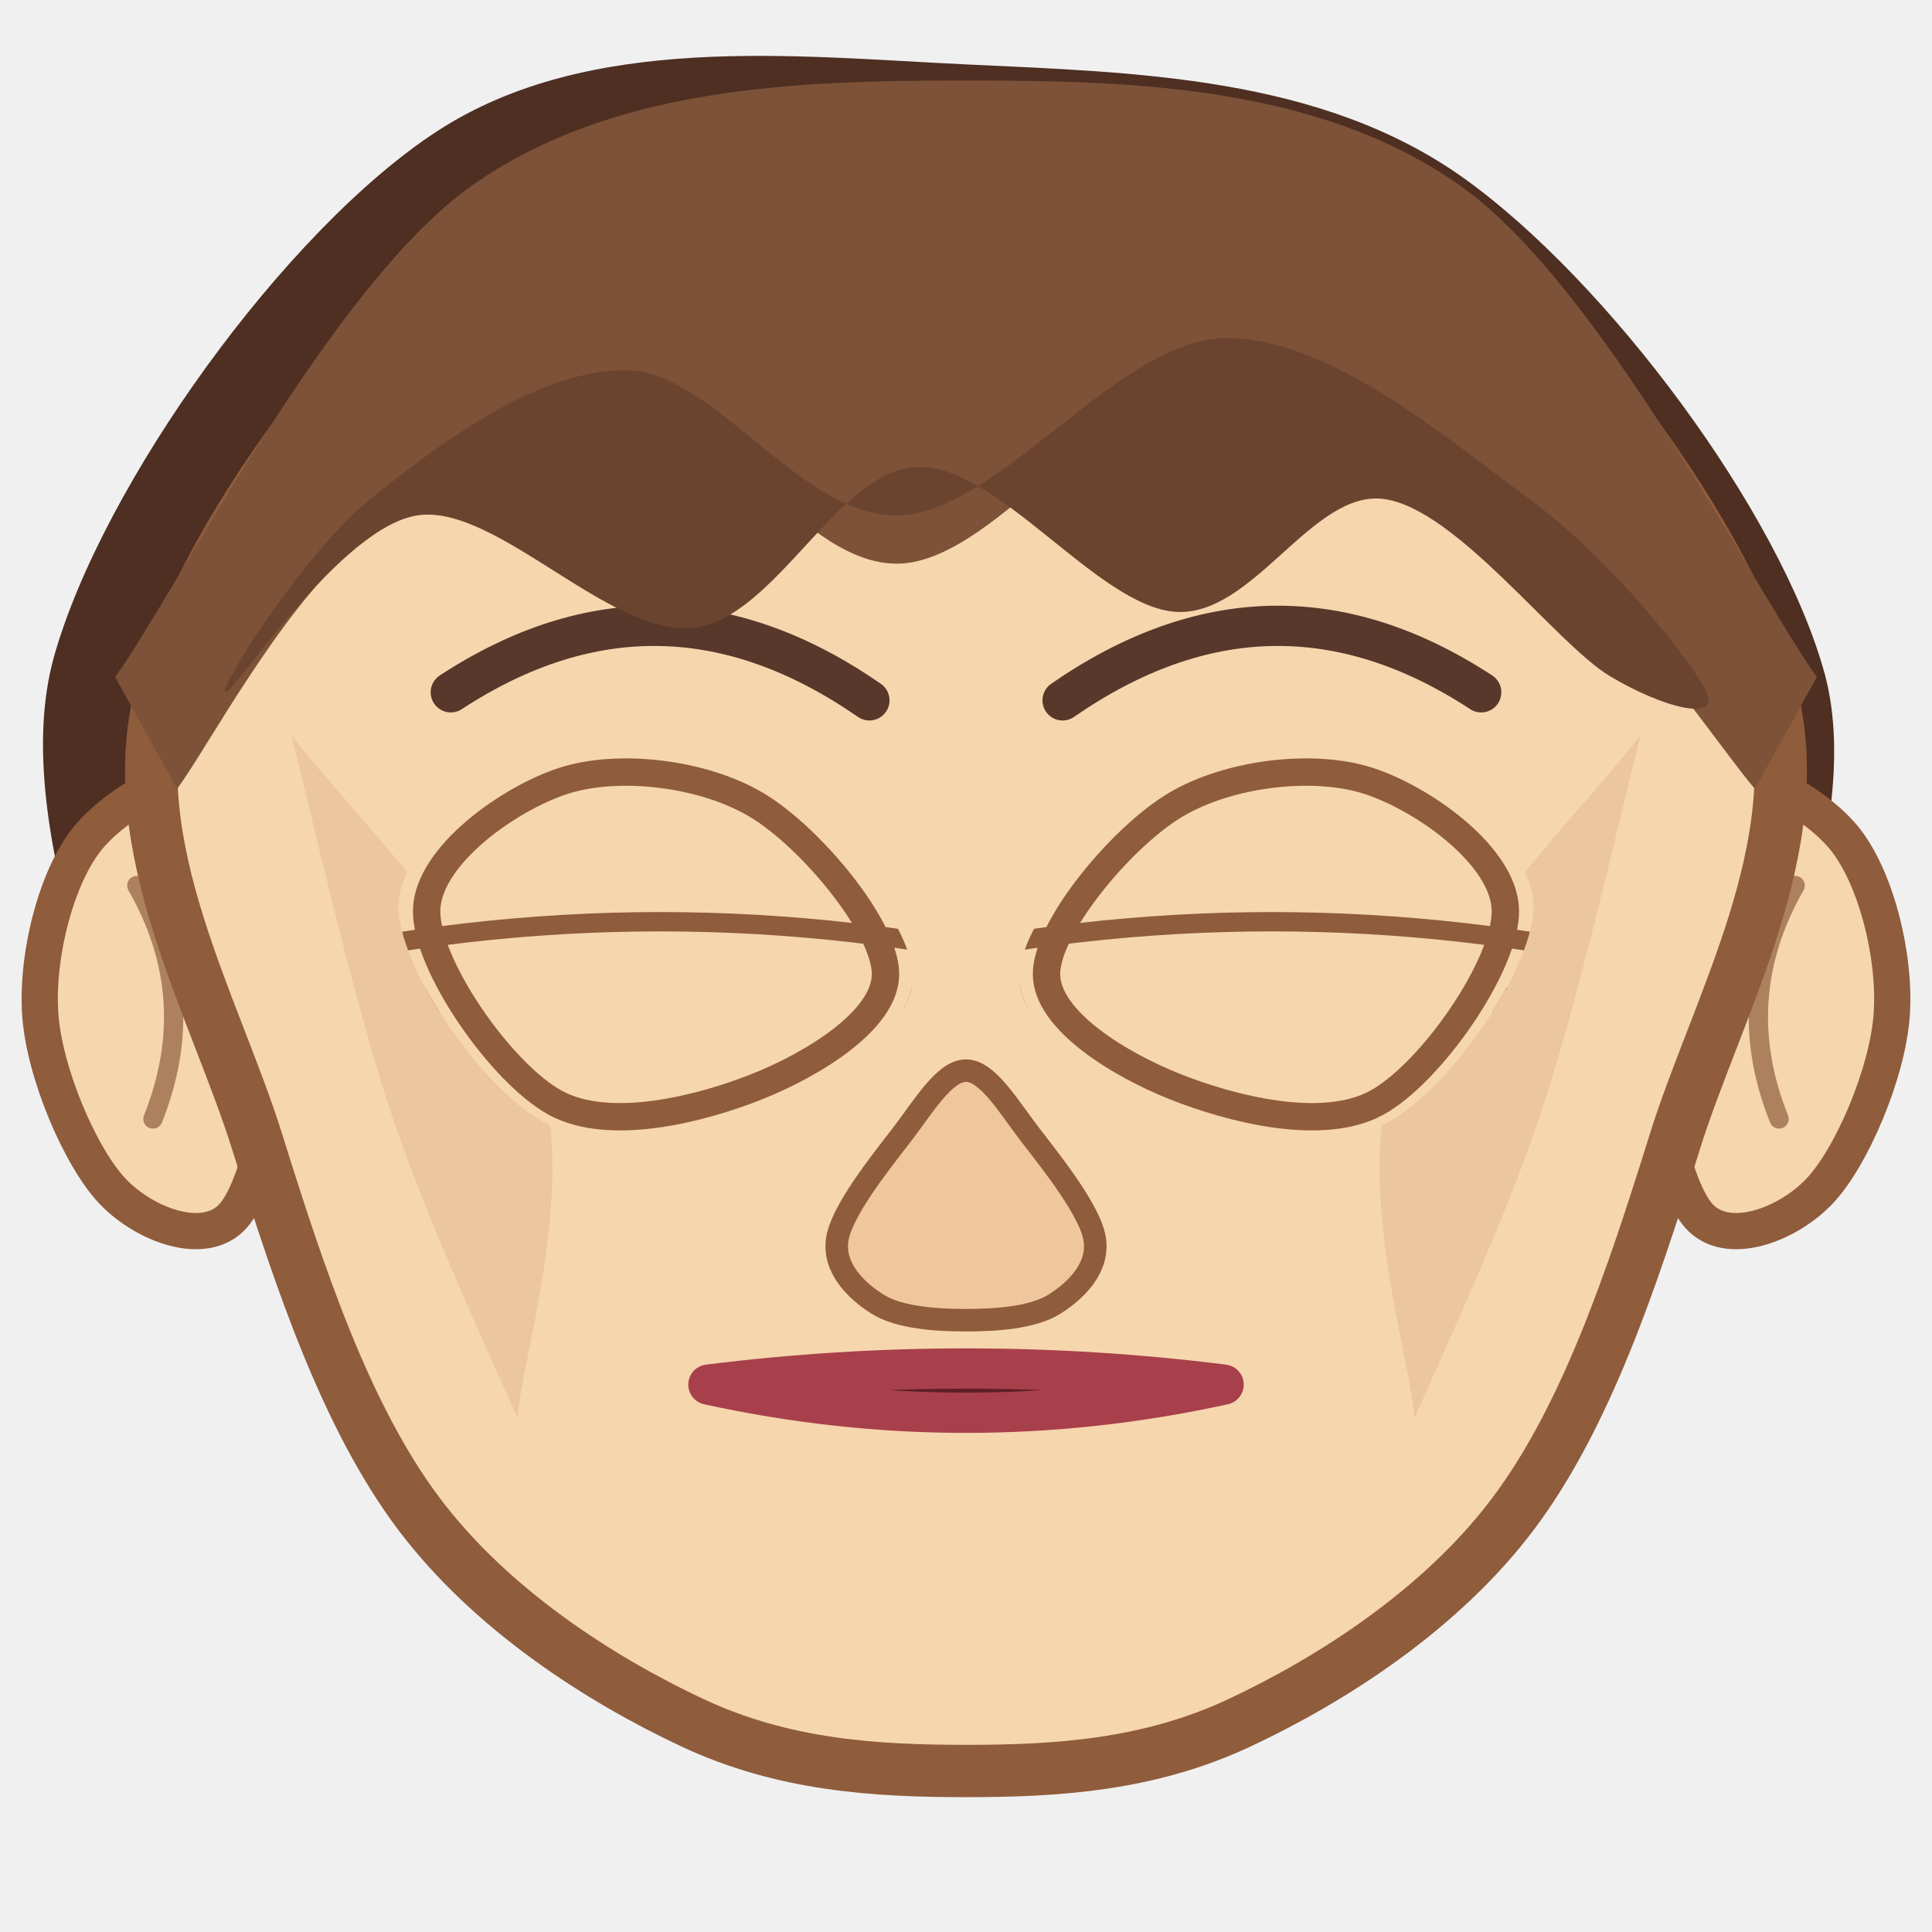
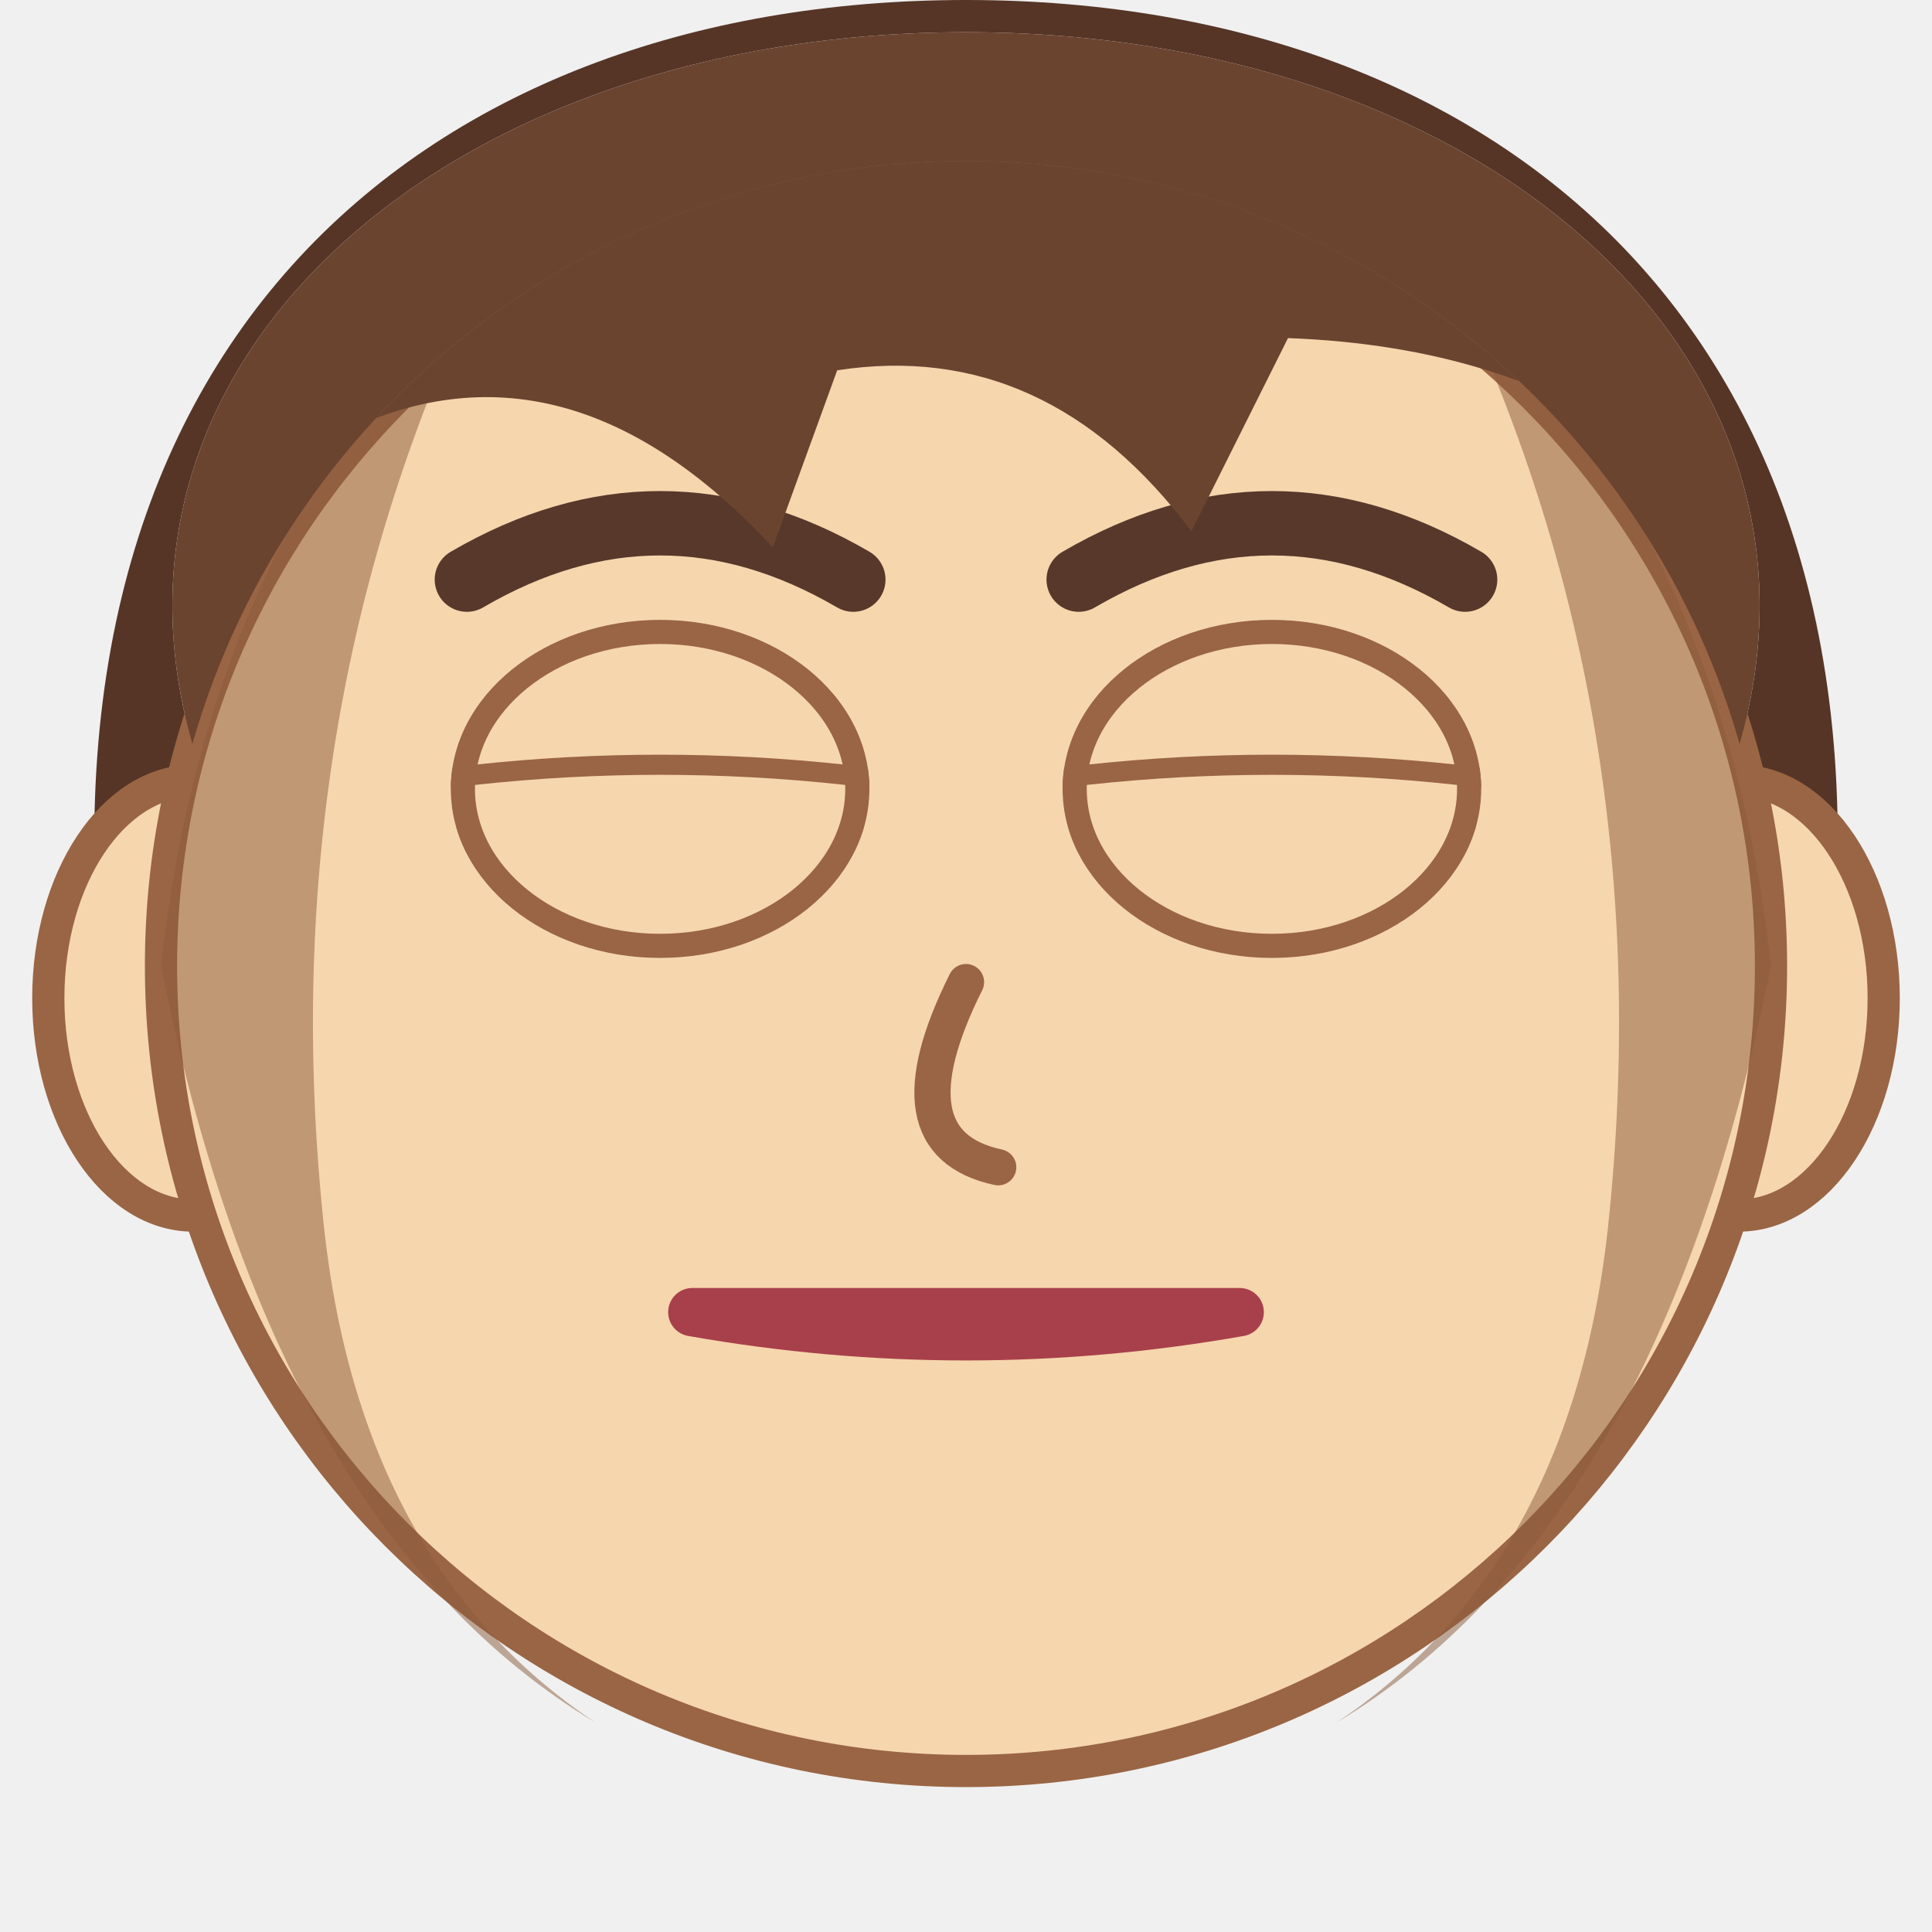
<svg xmlns="http://www.w3.org/2000/svg" viewBox="0 0 240 240" role="img" aria-label="Cartoon mascot face">
  <defs>
    <clipPath id="eyeSocketLeft">
-       <path d="M49.5 112.4 C49.7 104.9 60.9 96.9 68.6 94.5 C76.2 92.1 88 93.4 95.4 97.8 C102.9 102.3 113.4 114.8 113.4 121.4 C113.4 127.9 103.1 134.1 95.4 137 C87.8 140 75.1 143.4 67.4 139.3 C59.8 135.2 49.3 119.9 49.5 112.4 Z" id="path-1" />
+       <ellipse cx="82" cy="98" rx="26" ry="21" id="ellipse-1" />
    </clipPath>
    <clipPath id="eyeSocketRight">
-       <path d="M190.5 112.4 C190.3 104.9 179.1 96.9 171.4 94.5 C163.8 92.1 152 93.4 144.6 97.8 C137.1 102.3 126.6 114.8 126.6 121.4 C126.6 127.9 136.9 134.1 144.6 137 C152.2 140 164.9 143.4 172.6 139.3 C180.2 135.2 190.7 119.9 190.5 112.4 Z" id="path-2" />
+       <ellipse cx="158" cy="98" rx="26" ry="21" id="ellipse-2" />
    </clipPath>
    <clipPath id="headShape">
-       <path d="M120 13 C139.9 13 162.5 13.5 179.6 25.5 C196.8 37.5 217.6 65.5 222.9 85.1 C228.1 104.6 216.4 125.2 210.9 142.7 C205.5 160.2 199.5 177.7 190.2 190.1 C180.9 202.4 166.8 211.3 155.1 216.8 C143.4 222.3 131.7 223 120 223 C108.3 223 96.6 222.3 84.9 216.8 C73.2 211.3 59.1 202.4 49.8 190.1 C40.5 177.7 34.5 160.2 29.1 142.7 C23.6 125.2 11.9 104.6 17.1 85.1 C22.4 65.5 43.2 37.5 60.4 25.5 C77.5 13.5 100.1 13 120 13 Z" id="path-3" />
+       <circle cx="120" cy="120" r="100" id="circle-1" />
    </clipPath>
  </defs>
  <g id="faceRoot" data-name="Face">
-     <path id="hairBack" data-name="Hair back" d="M214.8 143.6 C216.8 133.7 232.1 104.1 226.7 83.8 C221.2 63.6 199.6 34.8 181.8 22.1 C164.1 9.5 141.3 9 120 8 C98.7 7 73.2 4 54.3 16.3 C35.4 28.6 12.7 60.2 6.7 81.6 C0.7 103.1 16.4 134.7 18.4 145.3 L30.1 142.5 C28.1 133 13 104.7 18.1 85.4 C23.2 66 43.9 38.2 60.9 26.3 C77.9 14.4 100.3 14 120 14 C139.7 14 162.1 14.4 179.1 26.3 C196.1 38.2 216.8 66 221.9 85.4 C227 104.7 211.9 133 209.9 142.5 Z" fill="#4e2f22" />
+     <path id="hairBack" data-name="Hair back" d="M14 132 C0 44 52 0 120 0 C188 0 240 44 226 132 L216.1 92.4 C230 44 184 4 120 4 C56 4 10 44 23.9 92.4 Z" fill="#563527" />
    <g id="earLeft" data-name="Left ear">
-       <path id="earLeftShape" data-name="Left ear shape" d="M29 97 C25 93.7 15 99.2 11 104 C7 108.8 4.5 118.7 5 126 C5.5 133.3 10 143.8 14 148 C18 152.2 25.5 155 29 151 C32.5 147 35 133 35 124 C35 115 33 100.3 29 97 Z" fill="#f6d6ad" stroke="#8f5c3c" stroke-width="4.5" stroke-linejoin="round" />
-       <path id="earLeftFold" data-name="Left ear fold" d="M17 110 Q25 124 19 139" fill="none" stroke="#8f5c3c" stroke-width="2.4" stroke-linecap="round" opacity=".7" />
+       <ellipse id="earLeftShape" data-name="Left ear shape" cx="24" cy="124" rx="18" ry="27" fill="#f6d6ad" stroke="#9a6544" stroke-width="4" />
+       <path id="earLeftFold" data-name="Left ear fold" d="M26 112 Q16 124 26 136" fill="none" stroke="#9a6544" stroke-width="3" stroke-linecap="round" opacity=".7" />
    </g>
    <g id="earRight" data-name="Right ear">
-       <path id="earRightShape" data-name="Right ear shape" d="M211 97 C215 93.7 225 99.2 229 104 C233 108.8 235.5 118.7 235 126 C234.5 133.3 230 143.8 226 148 C222 152.2 214.5 155 211 151 C207.5 147 205 133 205 124 C205 115 207 100.3 211 97 Z" fill="#f6d6ad" stroke="#8f5c3c" stroke-width="4.5" stroke-linejoin="round" />
-       <path id="earRightFold" data-name="Right ear fold" d="M223 110 Q215 124 221 139" fill="none" stroke="#8f5c3c" stroke-width="2.4" stroke-linecap="round" opacity=".7" />
+       <ellipse id="earRightShape" data-name="Right ear shape" cx="216" cy="124" rx="18" ry="27" fill="#f6d6ad" stroke="#9a6544" stroke-width="4" />
+       <path id="earRightFold" data-name="Right ear fold" d="M214 112 Q224 124 214 136" fill="none" stroke="#9a6544" stroke-width="3" stroke-linecap="round" opacity=".7" />
    </g>
-     <path id="head" data-name="Head shape" d="M120 16 C139.3 16 161.3 16.3 178 28 C194.7 39.7 215 67 220 86 C225 105 213.3 125 208 142 C202.7 159 197 176 188 188 C179 200 165.3 208.7 154 214 C142.7 219.3 131.3 220 120 220 C108.7 220 97.3 219.3 86 214 C74.7 208.7 61 200 52 188 C43 176 37.3 159 32 142 C26.7 125 15 105 20 86 C25 67 45.3 39.7 62 28 C78.7 16.3 100.7 16 120 16 Z" fill="#f6d6ad" stroke="#8f5c3c" stroke-width="6.5" stroke-linejoin="round" />
-     <path id="shadeLeft" data-name="Left cheek shade" d="M36.2 91.3 C38.2 99.1 43.8 123.9 48.5 138 C53.2 152.2 61.6 169.9 64.3 176.2 L64.3 176.2 C64.7 169.1 71.7 147.7 67 133.6 C62.3 119.4 41.3 98.3 36.2 91.3 Z" fill="#c98d5e" opacity=".22" />
-     <path id="shadeRight" data-name="Right cheek shade" d="M203.8 91.3 C201.8 99.1 196.2 123.9 191.5 138 C186.8 152.2 178.4 169.9 175.7 176.2 L175.7 176.2 C175.3 169.1 168.3 147.7 173 133.6 C177.7 119.4 198.7 98.3 203.8 91.3 Z" fill="#c98d5e" opacity=".22" />
-     <path id="mouth" data-name="Mouth" d="M88 172 Q120 168 152 172 Q120 179 88 172 Z" fill="#5e1f27" stroke="#a8404b" stroke-width="5" stroke-linejoin="round" />
-     <path id="tongue" data-name="Tongue" d="M139.2 174.2 Q120 176.8 100.8 174.2 L100.8 174.2 Q120 176.8 139.2 174.2 Z" fill="#c9566e" />
-     <path id="teeth" data-name="Teeth" d="M100.8 170.7 Q120 169.3 139.2 170.7 L139.2 170.7 Q120 169.3 100.8 170.7 Z" fill="#fffdf7" />
-     <path id="nose" data-name="Nose" d="M120 133 C122.7 133 125.3 137.5 128 141 C130.7 144.5 135.5 150.5 136 154 C136.5 157.5 133.7 160.3 131 162 C128.3 163.7 123.7 164 120 164 C116.3 164 111.7 163.7 109 162 C106.3 160.3 103.5 157.5 104 154 C104.5 150.5 109.3 144.5 112 141 C114.7 137.5 117.3 133 120 133 Z" fill="#f0c79c" stroke="#8f5c3c" stroke-width="2.8" stroke-linejoin="round" />
+     <path id="head" data-name="Head shape" d="M120 20 C175.2 20 220 64.8 220 120 C220 175.2 175.2 220 120 220 C64.8 220 20 175.2 20 120 C20 64.8 64.8 20 120 20 Z" fill="#f6d6ad" stroke="#9a6544" stroke-width="4" stroke-linejoin="round" />
+     <path id="shadeLeft" data-name="Left cheek shade" d="M20 120 Q26 66 60 34 Q34 88 40 150 Q44 194 74 214 Q34 190 20 120 Z" fill="#8a5a3c" opacity=".5" />
+     <path id="shadeRight" data-name="Right cheek shade" d="M220 120 Q214 66 180 34 Q206 88 200 150 Q196 194 166 214 Q206 190 220 120 Z" fill="#8a5a3c" opacity=".5" />
+     <path id="mouth" data-name="Mouth" d="M86 163 Q120 163 154 163 Q120 169 86 163 Z" fill="#5e1f27" stroke="#a8404b" stroke-width="6" stroke-linejoin="round" />
+     <path id="tongue" data-name="Tongue" d="M140.4 164.9 Q120 167.1 99.6 164.9 L99.6 164.9 Q120 167.1 140.4 164.9 Z" fill="#c9566e" />
+     <path id="teeth" data-name="Teeth" d="M99.6 163 Q120 163 140.4 163 L140.4 163 Q120 163 99.6 163 Z" fill="#fffdf7" />
    <g id="eyeLeft" data-name="Left eye" clip-path="url(#eyeSocketLeft)">
-       <path id="eyeWhiteLeft" data-name="Left eye white" d="M53 113 C53.2 106.3 63.2 99.2 70 97 C76.8 94.8 87.3 96 94 100 C100.7 104 110 115.2 110 121 C110 126.8 100.8 132.3 94 135 C87.2 137.7 75.8 140.7 69 137 C62.2 133.3 52.8 119.7 53 113 Z" fill="#ffffff" />
-       <circle id="pupilLeft" data-name="Left pupil" cx="82" cy="118" r="10.5" fill="#263238" />
-       <circle id="glintLeft" data-name="Left eye glint" cx="86" cy="112" r="3.6" fill="#ffffff" opacity=".9" />
-       <path id="lidUpperLeft" data-name="Left upper eyelid" d="M34 68 h96 v52 q-48 13 -96 0 Z" fill="#f6d6ad" stroke="#8f5c3c" stroke-width="2.6" />
-       <path id="lidLowerLeft" data-name="Left lower eyelid" d="M34 168 h96 v-48 q-48 -11 -96 0 Z" fill="#f6d6ad" stroke="#8f5c3c" stroke-width="2.4" />
-       <path id="rimLeft" data-name="Left eye outline" d="M53 113 C53.2 106.3 63.2 99.2 70 97 C76.8 94.8 87.3 96 94 100 C100.7 104 110 115.2 110 121 C110 126.8 100.8 132.3 94 135 C87.2 137.7 75.8 140.7 69 137 C62.2 133.3 52.8 119.7 53 113 Z" fill="none" stroke="#8f5c3c" stroke-width="3.4" />
+       <ellipse id="eyeWhiteLeft" data-name="Left eye white" cx="82" cy="98" rx="26" ry="21" fill="#ffffff" />
+       <circle id="pupilLeft" data-name="Left pupil" cx="82" cy="98" r="10" fill="#263238" />
+       <circle id="glintLeft" data-name="Left eye glint" cx="78" cy="93" r="3.4" fill="#ffffff" opacity=".9" />
+       <path id="lidUpperLeft" data-name="Left upper eyelid" d="M36 50 h92 v50 q-46 12 -92 0 Z" fill="#f6d6ad" stroke="#9a6544" stroke-width="3" />
+       <path id="lidLowerLeft" data-name="Left lower eyelid" d="M36 146 h92 v-46 q-46 -10 -92 0 Z" fill="#f6d6ad" stroke="#9a6544" stroke-width="2.5" />
+       <ellipse id="rimLeft" data-name="Left eye outline" cx="82" cy="98" rx="26" ry="21" fill="none" stroke="#9a6544" stroke-width="6" />
    </g>
    <g id="eyeRight" data-name="Right eye" clip-path="url(#eyeSocketRight)">
-       <path id="eyeWhiteRight" data-name="Right eye white" d="M187 113 C186.8 106.3 176.8 99.2 170 97 C163.2 94.8 152.7 96 146 100 C139.3 104 130 115.2 130 121 C130 126.8 139.2 132.3 146 135 C152.8 137.7 164.2 140.7 171 137 C177.8 133.3 187.2 119.7 187 113 Z" fill="#ffffff" />
-       <circle id="pupilRight" data-name="Right pupil" cx="158" cy="118" r="10.5" fill="#263238" />
-       <circle id="glintRight" data-name="Right eye glint" cx="154" cy="112" r="3.6" fill="#ffffff" opacity=".9" />
-       <path id="lidUpperRight" data-name="Right upper eyelid" d="M110 68 h96 v52 q-48 13 -96 0 Z" fill="#f6d6ad" stroke="#8f5c3c" stroke-width="2.6" />
-       <path id="lidLowerRight" data-name="Right lower eyelid" d="M110 168 h96 v-48 q-48 -11 -96 0 Z" fill="#f6d6ad" stroke="#8f5c3c" stroke-width="2.4" />
-       <path id="rimRight" data-name="Right eye outline" d="M187 113 C186.8 106.3 176.8 99.2 170 97 C163.2 94.8 152.7 96 146 100 C139.3 104 130 115.2 130 121 C130 126.8 139.2 132.3 146 135 C152.8 137.7 164.2 140.7 171 137 C177.8 133.3 187.2 119.7 187 113 Z" fill="none" stroke="#8f5c3c" stroke-width="3.4" />
+       <ellipse id="eyeWhiteRight" data-name="Right eye white" cx="158" cy="98" rx="26" ry="21" fill="#ffffff" />
+       <circle id="pupilRight" data-name="Right pupil" cx="158" cy="98" r="10" fill="#263238" />
+       <circle id="glintRight" data-name="Right eye glint" cx="154" cy="93" r="3.4" fill="#ffffff" opacity=".9" />
+       <path id="lidUpperRight" data-name="Right upper eyelid" d="M112 50 h92 v50 q-46 12 -92 0 Z" fill="#f6d6ad" stroke="#9a6544" stroke-width="3" />
+       <path id="lidLowerRight" data-name="Right lower eyelid" d="M112 146 h92 v-46 q-46 -10 -92 0 Z" fill="#f6d6ad" stroke="#9a6544" stroke-width="2.5" />
+       <ellipse id="rimRight" data-name="Right eye outline" cx="158" cy="98" rx="26" ry="21" fill="none" stroke="#9a6544" stroke-width="6" />
    </g>
-     <g id="eyebrows" data-name="Eyebrows" fill="none" stroke="#57382b" stroke-width="5" stroke-linecap="round">
-       <path id="browLeft" data-name="Left eyebrow" d="M108 87 Q82 69 56 86" />
-       <path id="browRight" data-name="Right eyebrow" d="M132 87 Q158 69 184 86" />
+     <g id="eyebrows" data-name="Eyebrows" fill="none" stroke="#57382b" stroke-width="8" stroke-linecap="round">
+       <path id="browLeft" data-name="Left eyebrow" d="M58 72 Q82 58 106 72" />
+       <path id="browRight" data-name="Right eyebrow" d="M134 72 Q158 58 182 72" />
    </g>
-     <path id="hairTop" data-name="Hair top" d="M225.7 84.1 C218.3 73.9 198.9 35.3 181.3 23 C163.7 10.6 140.4 10 120 10 C99.6 10 76.3 10.6 58.7 23 C41.1 35.3 21.7 73.9 14.3 84.1 L22 98 C25.7 93 34.7 76 44 68 C53.3 60 66.7 49.7 78 50 C89.3 50.3 99.7 70.7 112 70 C124.3 69.3 138.7 46.3 152 46 C165.3 45.7 181 59.3 192 68 C203 76.7 213.7 93 218 98 Z" fill="#7d5238" />
+     <path id="nose" data-name="Nose" d="M120 122 Q110 142 124 145" fill="none" stroke="#9a6544" stroke-width="4.5" stroke-linecap="round" />
+     <path id="hairTop" data-name="Hair top" d="M23.9 92.4 C10 44 56 4 120 4 C184 4 230 44 216.1 92.4 C203.8 49.5 164.6 20 120 20 C75.4 20 36.2 49.5 23.9 92.4 Z" fill="#6b4430" />
    <g id="hairFront" data-name="Hair front" clip-path="url(#headShape)">
-       <path id="hair" data-name="Fringe" d="M28 86 C27 85.7 37.7 68.7 46 62 C54.3 55.3 67 45.7 78 46 C89 46.3 99.7 64.7 112 64 C124.3 63.3 139 42.3 152 42 C165 41.7 180 54.7 190 62 C200 69.3 210.3 82.3 212 86 C213.7 89.7 206.7 88 200 84 C193.3 80 181 63.3 172 62 C163 60.7 155.7 76.7 146 76 C136.3 75.3 124 57.7 114 58 C104 58.3 96.3 77 86 78 C75.7 79 61.7 62.7 52 64 C42.3 65.3 29 86.3 28 86 Z" fill="#6b4430" />
+       <path id="hair" data-name="Fringe" d="M8 96 Q10 14 112 6 Q214 8 232 94 Q214 44 160 42 L148 66 Q130 42 104 46 L96 68 Q70 40 42 54 Q18 66 8 96 Z" fill="#6b4430" />
    </g>
  </g>
</svg>
